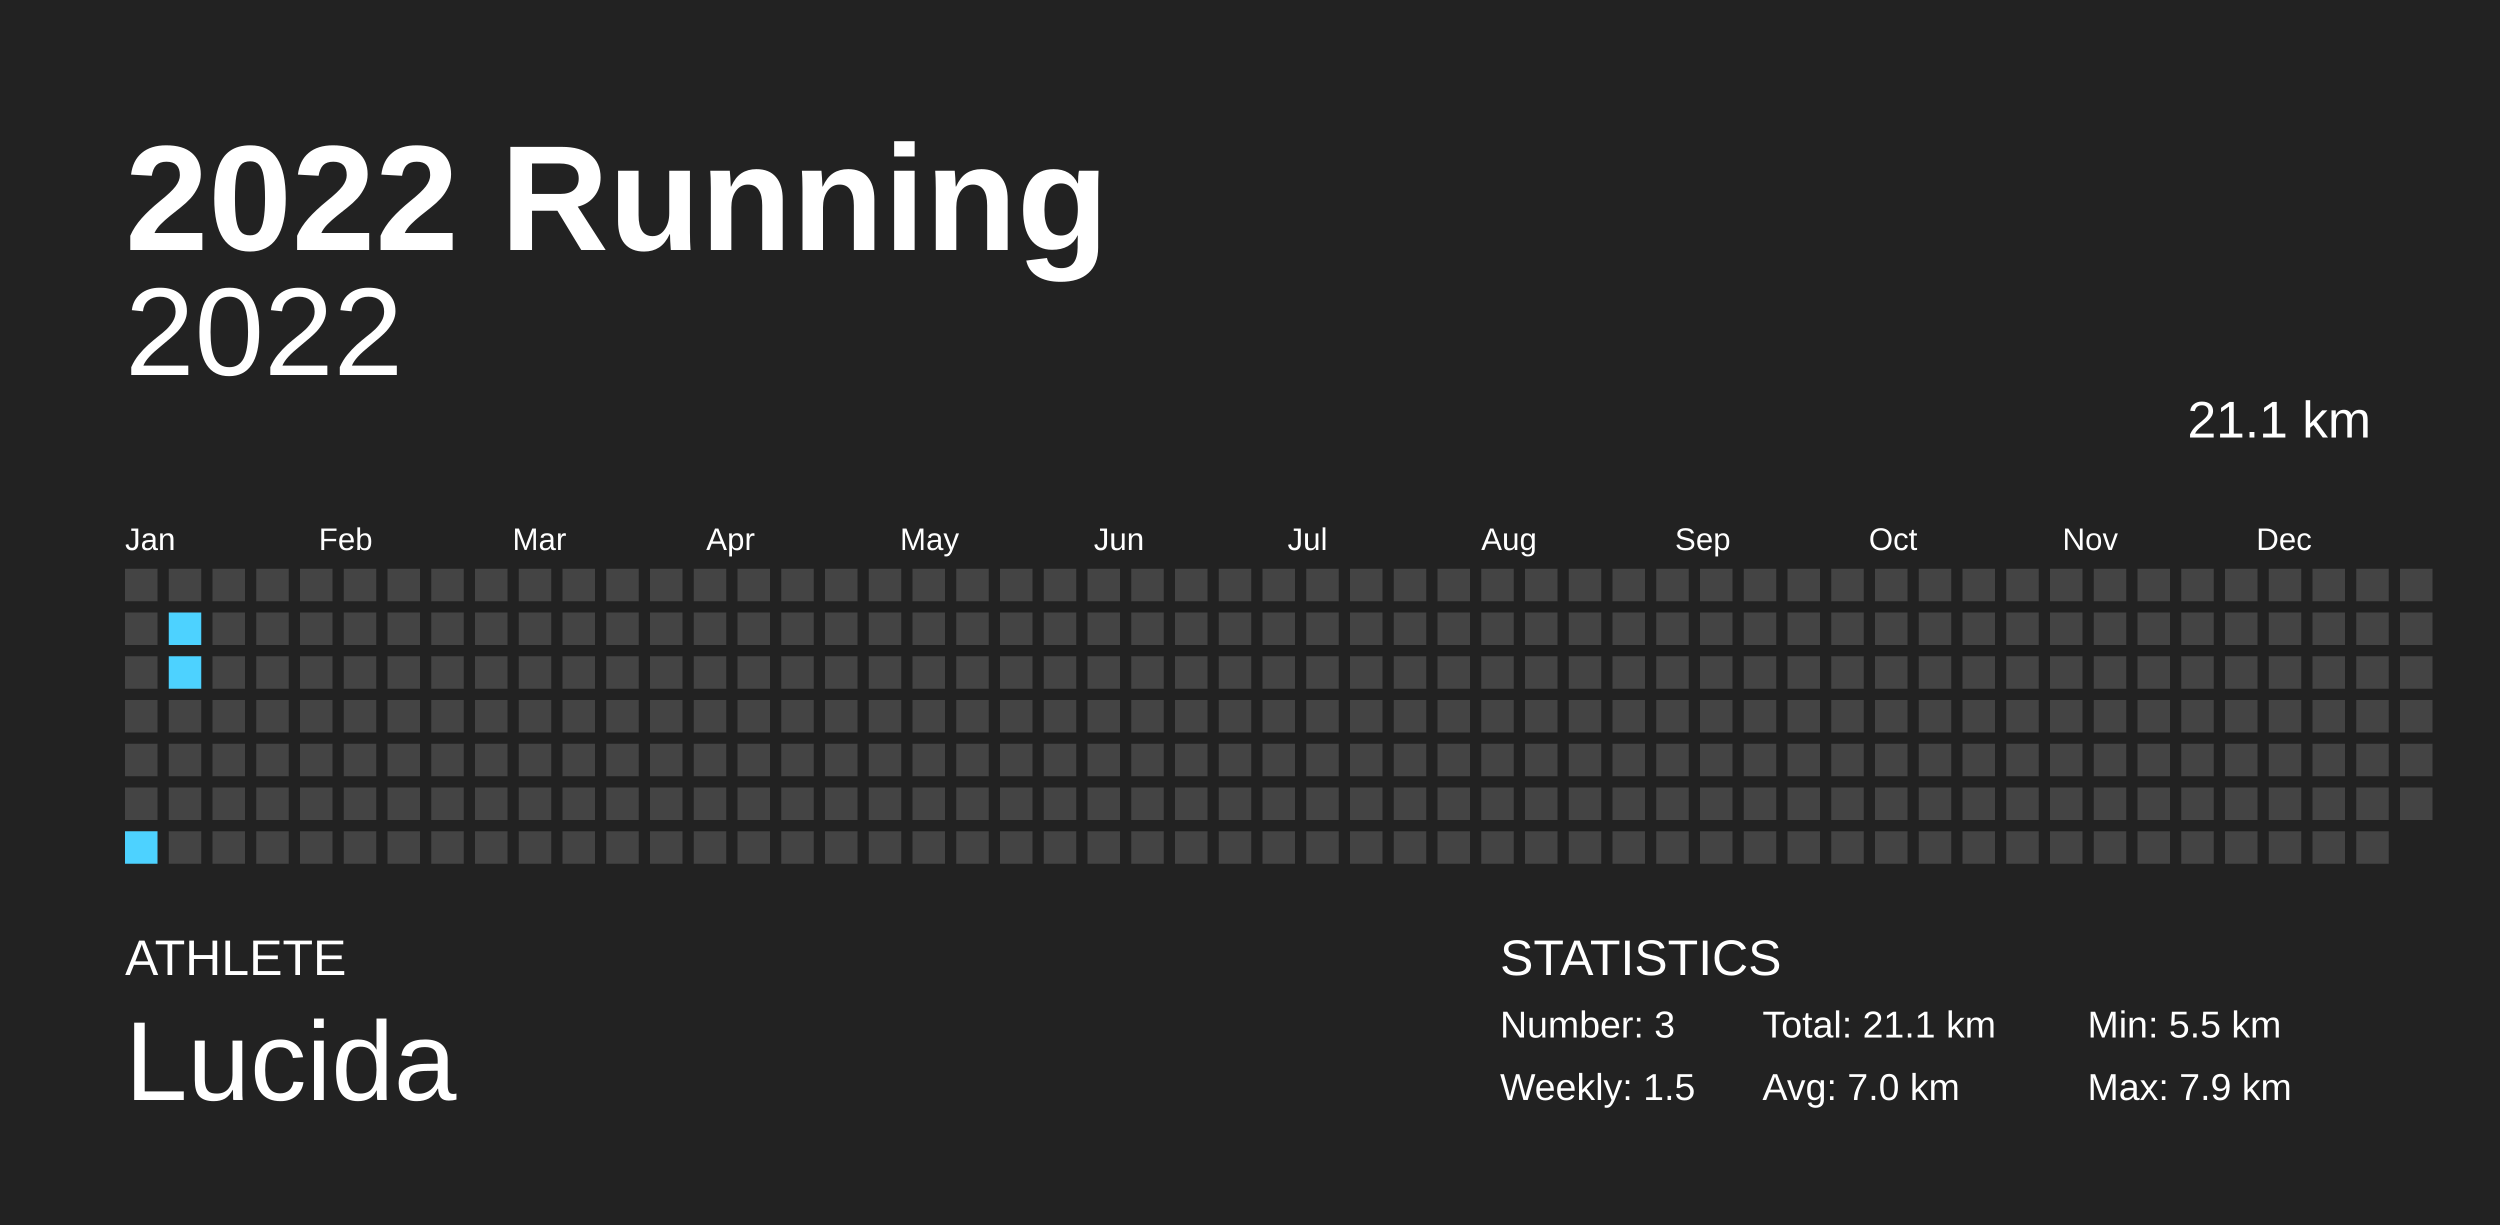
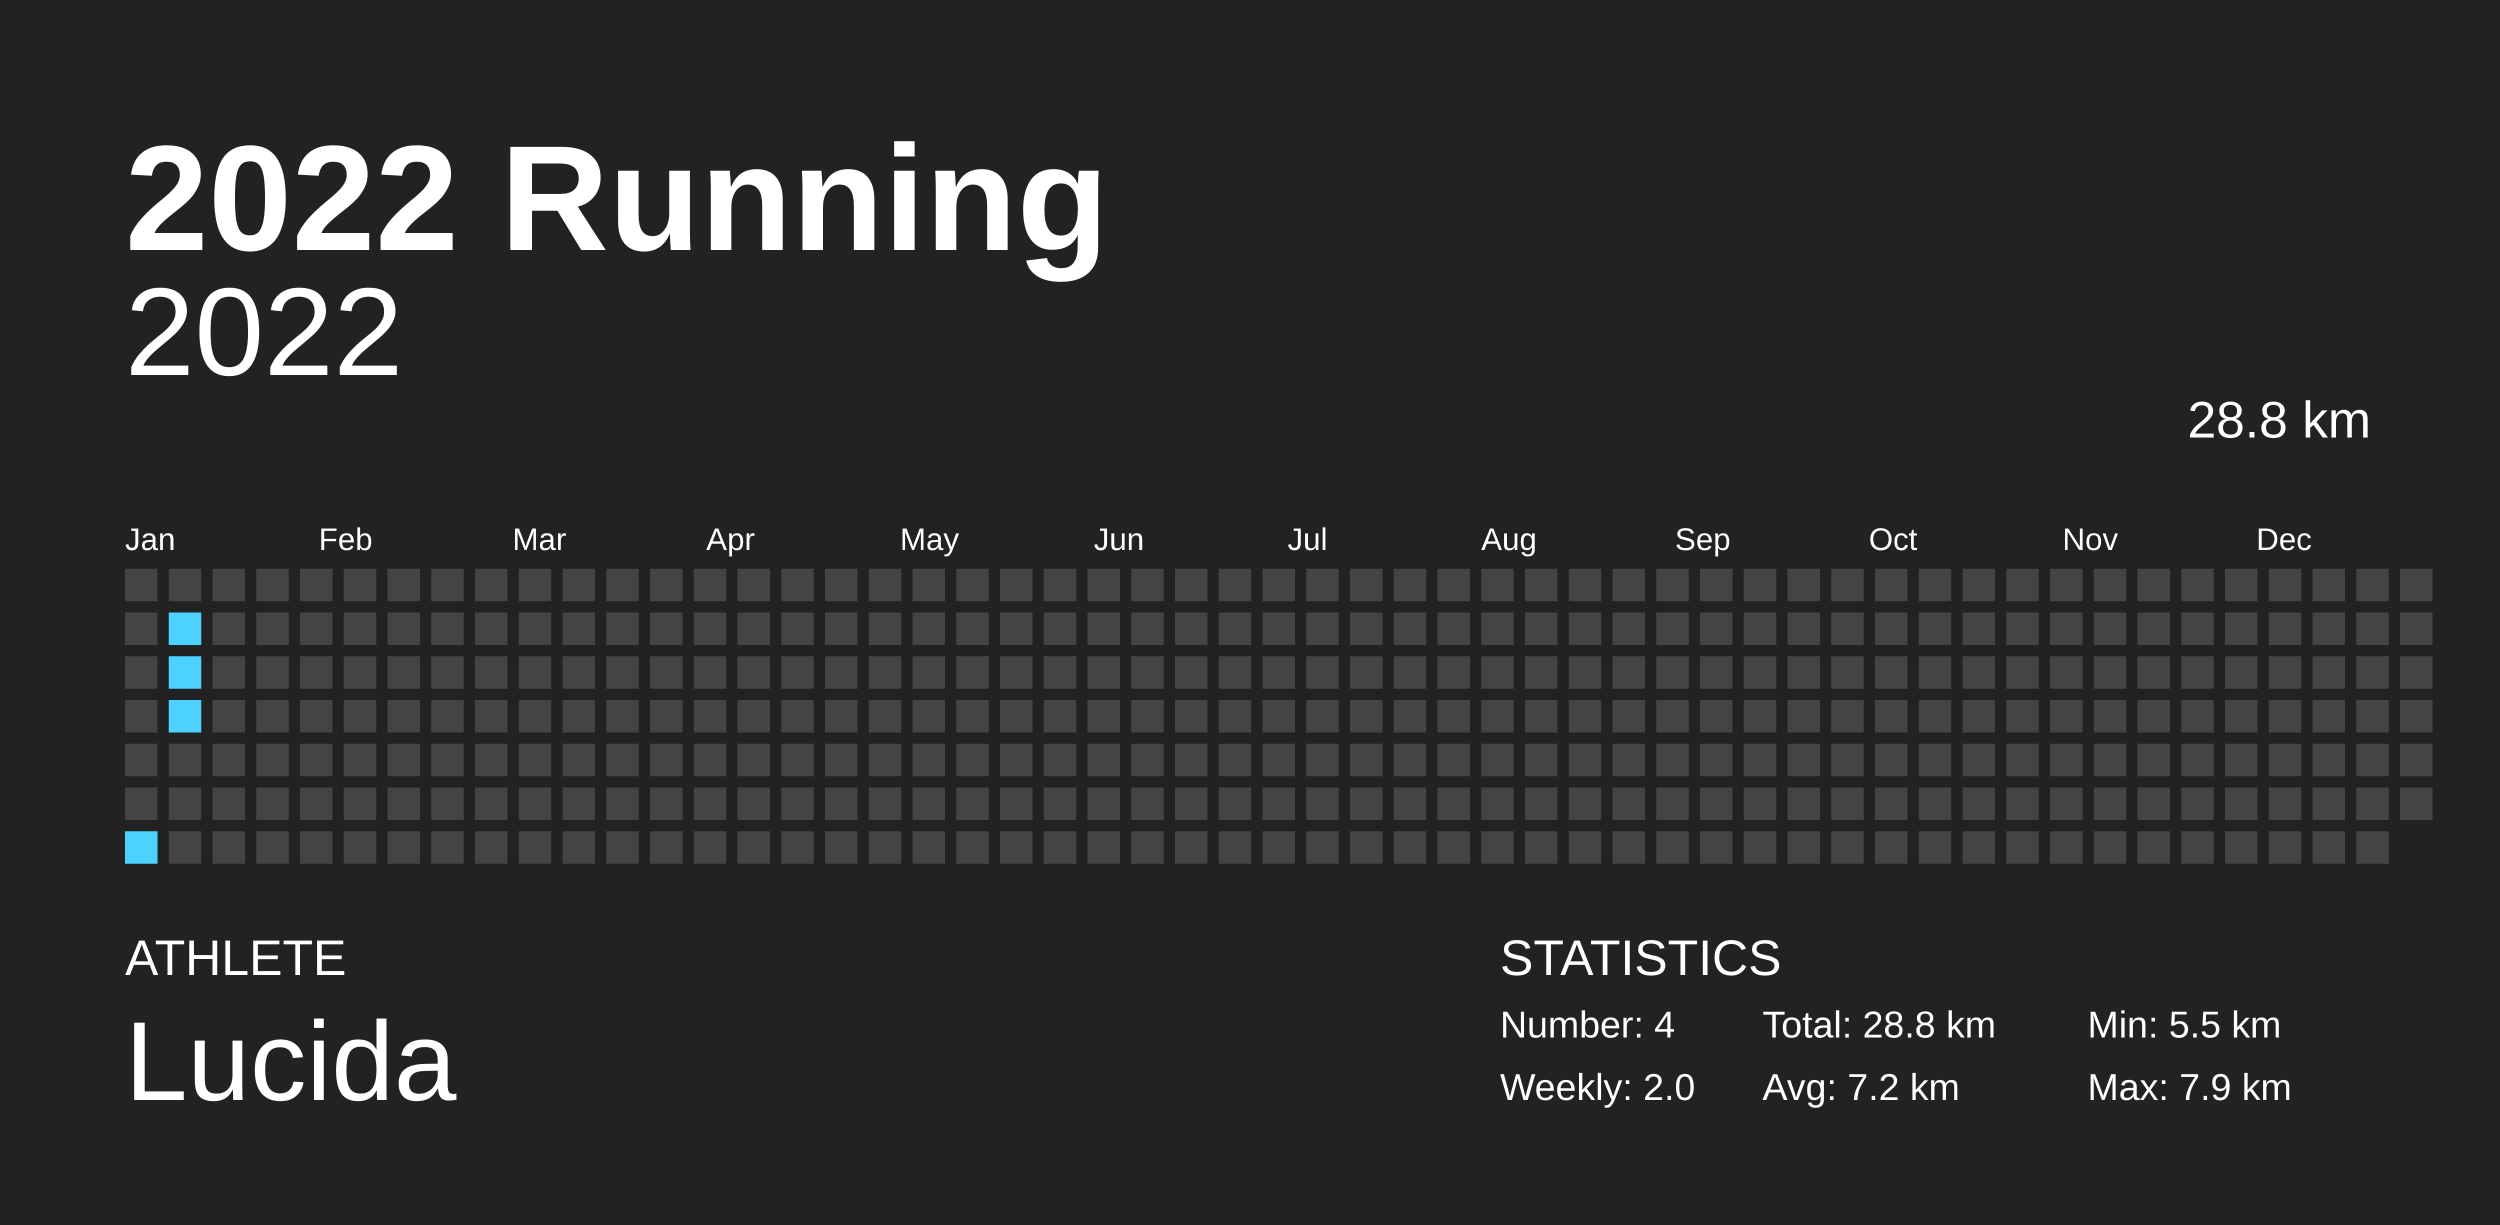
<svg xmlns="http://www.w3.org/2000/svg" baseProfile="full" height="98mm" version="1.1" viewBox="0,0,200,98" width="200mm">
  <defs />
  <rect fill="#222222" height="98" width="200" x="0" y="0" />
  <text fill="#FFFFFF" style="font-size:12px; font-family:Arial; font-weight:bold;" x="10" y="20">2022 Running</text>
  <text fill="#FFFFFF" style="font-size:4px; font-family:Arial" x="10" y="78">ATHLETE</text>
  <text fill="#FFFFFF" style="font-size:9px; font-family:Arial" x="10" y="88">Lucida</text>
  <text fill="#FFFFFF" style="font-size:4px; font-family:Arial" x="120" y="78">STATISTICS</text>
-   <text fill="#FFFFFF" style="font-size:3px; font-family:Arial" x="120" y="83">Number: 3</text>
-   <text fill="#FFFFFF" style="font-size:3px; font-family:Arial" x="120" y="88">Weekly: 1.5</text>
-   <text fill="#FFFFFF" style="font-size:3px; font-family:Arial" x="141" y="83">Total: 21.1 km</text>
-   <text fill="#FFFFFF" style="font-size:3px; font-family:Arial" x="141" y="88">Avg: 7.0 km</text>
+   <text fill="#FFFFFF" style="font-size:3px; font-family:Arial" x="120" y="83">Number: 4</text>
+   <text fill="#FFFFFF" style="font-size:3px; font-family:Arial" x="120" y="88">Weekly: 2.0</text>
+   <text fill="#FFFFFF" style="font-size:3px; font-family:Arial" x="141" y="83">Total: 28.8 km</text>
+   <text fill="#FFFFFF" style="font-size:3px; font-family:Arial" x="141" y="88">Avg: 7.2 km</text>
  <text fill="#FFFFFF" style="font-size:3px; font-family:Arial" x="167" y="83">Min: 5.5 km</text>
  <text fill="#FFFFFF" style="font-size:3px; font-family:Arial" x="167" y="88">Max: 7.9 km</text>
  <text alignment-baseline="hanging" fill="#FFFFFF" style="font-size:10.0px; font-family:Arial;" x="10" y="30">2022</text>
-   <text alignment-baseline="hanging" fill="#FFFFFF" style="font-size:4.125px; font-family:Arial;" x="175" y="35">21.1 km</text>
+   <text alignment-baseline="hanging" fill="#FFFFFF" style="font-size:4.125px; font-family:Arial;" x="175" y="35">28.8 km</text>
  <text fill="#FFFFFF" style="font-size:2.5px; font-family:Arial" x="10.0" y="44">Jan</text>
  <text fill="#FFFFFF" style="font-size:2.5px; font-family:Arial" x="25.5" y="44">Feb</text>
  <text fill="#FFFFFF" style="font-size:2.5px; font-family:Arial" x="41.0" y="44">Mar</text>
  <text fill="#FFFFFF" style="font-size:2.5px; font-family:Arial" x="56.5" y="44">Apr</text>
  <text fill="#FFFFFF" style="font-size:2.5px; font-family:Arial" x="72.0" y="44">May</text>
  <text fill="#FFFFFF" style="font-size:2.5px; font-family:Arial" x="87.5" y="44">Jun</text>
  <text fill="#FFFFFF" style="font-size:2.5px; font-family:Arial" x="103.0" y="44">Jul</text>
  <text fill="#FFFFFF" style="font-size:2.5px; font-family:Arial" x="118.5" y="44">Aug</text>
  <text fill="#FFFFFF" style="font-size:2.5px; font-family:Arial" x="134.0" y="44">Sep</text>
  <text fill="#FFFFFF" style="font-size:2.5px; font-family:Arial" x="149.5" y="44">Oct</text>
  <text fill="#FFFFFF" style="font-size:2.5px; font-family:Arial" x="165.0" y="44">Nov</text>
  <text fill="#FFFFFF" style="font-size:2.5px; font-family:Arial" x="180.5" y="44">Dec</text>
  <rect fill="#444444" height="2.6" width="2.6" x="10.0" y="45.5" />
  <rect fill="#444444" height="2.6" width="2.6" x="10.0" y="49.0" />
  <rect fill="#444444" height="2.6" width="2.6" x="10.0" y="52.5" />
  <rect fill="#444444" height="2.6" width="2.6" x="10.0" y="56.0" />
  <rect fill="#444444" height="2.6" width="2.6" x="10.0" y="59.5" />
  <rect fill="#444444" height="2.6" width="2.6" x="10.0" y="63.0" />
  <rect fill="#4dd2ff" height="2.6" width="2.6" x="10.0" y="66.5" />
  <rect fill="#444444" height="2.6" width="2.6" x="13.5" y="45.5" />
  <rect fill="#4dd2ff" height="2.6" width="2.6" x="13.5" y="49.0" />
  <rect fill="#4dd2ff" height="2.6" width="2.6" x="13.5" y="52.5" />
-   <rect fill="#444444" height="2.6" width="2.6" x="13.5" y="56.0" />
+   <rect fill="#4dd2ff" height="2.6" width="2.6" x="13.5" y="56.0" />
  <rect fill="#444444" height="2.6" width="2.6" x="13.5" y="59.5" />
  <rect fill="#444444" height="2.6" width="2.6" x="13.5" y="63.0" />
  <rect fill="#444444" height="2.6" width="2.6" x="13.5" y="66.5" />
  <rect fill="#444444" height="2.6" width="2.6" x="17.0" y="45.5" />
  <rect fill="#444444" height="2.6" width="2.6" x="17.0" y="49.0" />
  <rect fill="#444444" height="2.6" width="2.6" x="17.0" y="52.5" />
  <rect fill="#444444" height="2.6" width="2.6" x="17.0" y="56.0" />
  <rect fill="#444444" height="2.6" width="2.6" x="17.0" y="59.5" />
  <rect fill="#444444" height="2.6" width="2.6" x="17.0" y="63.0" />
  <rect fill="#444444" height="2.6" width="2.6" x="17.0" y="66.5" />
  <rect fill="#444444" height="2.6" width="2.6" x="20.5" y="45.5" />
  <rect fill="#444444" height="2.6" width="2.6" x="20.5" y="49.0" />
  <rect fill="#444444" height="2.6" width="2.6" x="20.5" y="52.5" />
  <rect fill="#444444" height="2.6" width="2.6" x="20.5" y="56.0" />
  <rect fill="#444444" height="2.6" width="2.6" x="20.5" y="59.5" />
  <rect fill="#444444" height="2.6" width="2.6" x="20.5" y="63.0" />
  <rect fill="#444444" height="2.6" width="2.6" x="20.5" y="66.5" />
  <rect fill="#444444" height="2.6" width="2.6" x="24.0" y="45.5" />
  <rect fill="#444444" height="2.6" width="2.6" x="24.0" y="49.0" />
  <rect fill="#444444" height="2.6" width="2.6" x="24.0" y="52.5" />
  <rect fill="#444444" height="2.6" width="2.6" x="24.0" y="56.0" />
  <rect fill="#444444" height="2.6" width="2.6" x="24.0" y="59.5" />
  <rect fill="#444444" height="2.6" width="2.6" x="24.0" y="63.0" />
  <rect fill="#444444" height="2.6" width="2.6" x="24.0" y="66.5" />
  <rect fill="#444444" height="2.6" width="2.6" x="27.5" y="45.5" />
  <rect fill="#444444" height="2.6" width="2.6" x="27.5" y="49.0" />
  <rect fill="#444444" height="2.6" width="2.6" x="27.5" y="52.5" />
  <rect fill="#444444" height="2.6" width="2.6" x="27.5" y="56.0" />
  <rect fill="#444444" height="2.6" width="2.6" x="27.5" y="59.5" />
  <rect fill="#444444" height="2.6" width="2.6" x="27.5" y="63.0" />
  <rect fill="#444444" height="2.6" width="2.6" x="27.5" y="66.5" />
  <rect fill="#444444" height="2.6" width="2.6" x="31.0" y="45.5" />
  <rect fill="#444444" height="2.6" width="2.6" x="31.0" y="49.0" />
  <rect fill="#444444" height="2.6" width="2.6" x="31.0" y="52.5" />
  <rect fill="#444444" height="2.6" width="2.6" x="31.0" y="56.0" />
  <rect fill="#444444" height="2.6" width="2.6" x="31.0" y="59.5" />
  <rect fill="#444444" height="2.6" width="2.6" x="31.0" y="63.0" />
  <rect fill="#444444" height="2.6" width="2.6" x="31.0" y="66.5" />
  <rect fill="#444444" height="2.6" width="2.6" x="34.5" y="45.5" />
  <rect fill="#444444" height="2.6" width="2.6" x="34.5" y="49.0" />
  <rect fill="#444444" height="2.6" width="2.6" x="34.5" y="52.5" />
  <rect fill="#444444" height="2.6" width="2.6" x="34.5" y="56.0" />
  <rect fill="#444444" height="2.6" width="2.6" x="34.5" y="59.5" />
  <rect fill="#444444" height="2.6" width="2.6" x="34.5" y="63.0" />
  <rect fill="#444444" height="2.6" width="2.6" x="34.5" y="66.5" />
  <rect fill="#444444" height="2.6" width="2.6" x="38.0" y="45.5" />
  <rect fill="#444444" height="2.6" width="2.6" x="38.0" y="49.0" />
  <rect fill="#444444" height="2.6" width="2.6" x="38.0" y="52.5" />
  <rect fill="#444444" height="2.6" width="2.6" x="38.0" y="56.0" />
  <rect fill="#444444" height="2.6" width="2.6" x="38.0" y="59.5" />
  <rect fill="#444444" height="2.6" width="2.6" x="38.0" y="63.0" />
  <rect fill="#444444" height="2.6" width="2.6" x="38.0" y="66.5" />
  <rect fill="#444444" height="2.6" width="2.6" x="41.5" y="45.5" />
  <rect fill="#444444" height="2.6" width="2.6" x="41.5" y="49.0" />
  <rect fill="#444444" height="2.6" width="2.6" x="41.5" y="52.5" />
  <rect fill="#444444" height="2.6" width="2.6" x="41.5" y="56.0" />
  <rect fill="#444444" height="2.6" width="2.6" x="41.5" y="59.5" />
  <rect fill="#444444" height="2.6" width="2.6" x="41.5" y="63.0" />
  <rect fill="#444444" height="2.6" width="2.6" x="41.5" y="66.5" />
  <rect fill="#444444" height="2.6" width="2.6" x="45.0" y="45.5" />
  <rect fill="#444444" height="2.6" width="2.6" x="45.0" y="49.0" />
  <rect fill="#444444" height="2.6" width="2.6" x="45.0" y="52.5" />
  <rect fill="#444444" height="2.6" width="2.6" x="45.0" y="56.0" />
  <rect fill="#444444" height="2.6" width="2.6" x="45.0" y="59.5" />
  <rect fill="#444444" height="2.6" width="2.6" x="45.0" y="63.0" />
  <rect fill="#444444" height="2.6" width="2.6" x="45.0" y="66.5" />
  <rect fill="#444444" height="2.6" width="2.6" x="48.5" y="45.5" />
  <rect fill="#444444" height="2.6" width="2.6" x="48.5" y="49.0" />
  <rect fill="#444444" height="2.6" width="2.6" x="48.5" y="52.5" />
  <rect fill="#444444" height="2.6" width="2.6" x="48.5" y="56.0" />
  <rect fill="#444444" height="2.6" width="2.6" x="48.5" y="59.5" />
  <rect fill="#444444" height="2.6" width="2.6" x="48.5" y="63.0" />
  <rect fill="#444444" height="2.6" width="2.6" x="48.5" y="66.5" />
  <rect fill="#444444" height="2.6" width="2.6" x="52.0" y="45.5" />
  <rect fill="#444444" height="2.6" width="2.6" x="52.0" y="49.0" />
  <rect fill="#444444" height="2.6" width="2.6" x="52.0" y="52.5" />
  <rect fill="#444444" height="2.6" width="2.6" x="52.0" y="56.0" />
  <rect fill="#444444" height="2.6" width="2.6" x="52.0" y="59.5" />
  <rect fill="#444444" height="2.6" width="2.6" x="52.0" y="63.0" />
  <rect fill="#444444" height="2.6" width="2.6" x="52.0" y="66.5" />
  <rect fill="#444444" height="2.6" width="2.6" x="55.5" y="45.5" />
  <rect fill="#444444" height="2.6" width="2.6" x="55.5" y="49.0" />
  <rect fill="#444444" height="2.6" width="2.6" x="55.5" y="52.5" />
  <rect fill="#444444" height="2.6" width="2.6" x="55.5" y="56.0" />
  <rect fill="#444444" height="2.6" width="2.6" x="55.5" y="59.5" />
  <rect fill="#444444" height="2.6" width="2.6" x="55.5" y="63.0" />
  <rect fill="#444444" height="2.6" width="2.6" x="55.5" y="66.5" />
  <rect fill="#444444" height="2.6" width="2.6" x="59.0" y="45.5" />
  <rect fill="#444444" height="2.6" width="2.6" x="59.0" y="49.0" />
  <rect fill="#444444" height="2.6" width="2.6" x="59.0" y="52.5" />
  <rect fill="#444444" height="2.6" width="2.6" x="59.0" y="56.0" />
  <rect fill="#444444" height="2.6" width="2.6" x="59.0" y="59.5" />
  <rect fill="#444444" height="2.6" width="2.6" x="59.0" y="63.0" />
  <rect fill="#444444" height="2.6" width="2.6" x="59.0" y="66.5" />
  <rect fill="#444444" height="2.6" width="2.6" x="62.5" y="45.5" />
  <rect fill="#444444" height="2.6" width="2.6" x="62.5" y="49.0" />
  <rect fill="#444444" height="2.6" width="2.6" x="62.5" y="52.5" />
  <rect fill="#444444" height="2.6" width="2.6" x="62.5" y="56.0" />
  <rect fill="#444444" height="2.6" width="2.6" x="62.5" y="59.5" />
  <rect fill="#444444" height="2.6" width="2.6" x="62.5" y="63.0" />
  <rect fill="#444444" height="2.6" width="2.6" x="62.5" y="66.5" />
  <rect fill="#444444" height="2.6" width="2.6" x="66.0" y="45.5" />
  <rect fill="#444444" height="2.6" width="2.6" x="66.0" y="49.0" />
  <rect fill="#444444" height="2.6" width="2.6" x="66.0" y="52.5" />
  <rect fill="#444444" height="2.6" width="2.6" x="66.0" y="56.0" />
  <rect fill="#444444" height="2.6" width="2.6" x="66.0" y="59.5" />
  <rect fill="#444444" height="2.6" width="2.6" x="66.0" y="63.0" />
  <rect fill="#444444" height="2.6" width="2.6" x="66.0" y="66.5" />
  <rect fill="#444444" height="2.6" width="2.6" x="69.5" y="45.5" />
  <rect fill="#444444" height="2.6" width="2.6" x="69.5" y="49.0" />
  <rect fill="#444444" height="2.6" width="2.6" x="69.5" y="52.5" />
  <rect fill="#444444" height="2.6" width="2.6" x="69.5" y="56.0" />
  <rect fill="#444444" height="2.6" width="2.6" x="69.5" y="59.5" />
  <rect fill="#444444" height="2.6" width="2.6" x="69.5" y="63.0" />
  <rect fill="#444444" height="2.6" width="2.6" x="69.5" y="66.5" />
  <rect fill="#444444" height="2.6" width="2.6" x="73.0" y="45.5" />
  <rect fill="#444444" height="2.6" width="2.6" x="73.0" y="49.0" />
  <rect fill="#444444" height="2.6" width="2.6" x="73.0" y="52.5" />
  <rect fill="#444444" height="2.6" width="2.6" x="73.0" y="56.0" />
  <rect fill="#444444" height="2.6" width="2.6" x="73.0" y="59.5" />
  <rect fill="#444444" height="2.6" width="2.6" x="73.0" y="63.0" />
  <rect fill="#444444" height="2.6" width="2.6" x="73.0" y="66.5" />
  <rect fill="#444444" height="2.6" width="2.6" x="76.5" y="45.5" />
  <rect fill="#444444" height="2.6" width="2.6" x="76.5" y="49.0" />
  <rect fill="#444444" height="2.6" width="2.6" x="76.5" y="52.5" />
  <rect fill="#444444" height="2.6" width="2.6" x="76.5" y="56.0" />
  <rect fill="#444444" height="2.6" width="2.6" x="76.5" y="59.5" />
  <rect fill="#444444" height="2.6" width="2.6" x="76.5" y="63.0" />
  <rect fill="#444444" height="2.6" width="2.6" x="76.5" y="66.5" />
  <rect fill="#444444" height="2.6" width="2.6" x="80.0" y="45.5" />
  <rect fill="#444444" height="2.6" width="2.6" x="80.0" y="49.0" />
  <rect fill="#444444" height="2.6" width="2.6" x="80.0" y="52.5" />
  <rect fill="#444444" height="2.6" width="2.6" x="80.0" y="56.0" />
  <rect fill="#444444" height="2.6" width="2.6" x="80.0" y="59.5" />
  <rect fill="#444444" height="2.6" width="2.6" x="80.0" y="63.0" />
  <rect fill="#444444" height="2.6" width="2.6" x="80.0" y="66.5" />
  <rect fill="#444444" height="2.6" width="2.6" x="83.5" y="45.5" />
  <rect fill="#444444" height="2.6" width="2.6" x="83.5" y="49.0" />
  <rect fill="#444444" height="2.6" width="2.6" x="83.5" y="52.5" />
  <rect fill="#444444" height="2.6" width="2.6" x="83.5" y="56.0" />
  <rect fill="#444444" height="2.6" width="2.6" x="83.5" y="59.5" />
  <rect fill="#444444" height="2.6" width="2.6" x="83.5" y="63.0" />
  <rect fill="#444444" height="2.6" width="2.6" x="83.5" y="66.5" />
  <rect fill="#444444" height="2.6" width="2.6" x="87.0" y="45.5" />
  <rect fill="#444444" height="2.6" width="2.6" x="87.0" y="49.0" />
  <rect fill="#444444" height="2.6" width="2.6" x="87.0" y="52.5" />
  <rect fill="#444444" height="2.6" width="2.6" x="87.0" y="56.0" />
  <rect fill="#444444" height="2.6" width="2.6" x="87.0" y="59.5" />
  <rect fill="#444444" height="2.6" width="2.6" x="87.0" y="63.0" />
  <rect fill="#444444" height="2.6" width="2.6" x="87.0" y="66.5" />
  <rect fill="#444444" height="2.6" width="2.6" x="90.5" y="45.5" />
  <rect fill="#444444" height="2.6" width="2.6" x="90.5" y="49.0" />
  <rect fill="#444444" height="2.6" width="2.6" x="90.5" y="52.5" />
  <rect fill="#444444" height="2.6" width="2.6" x="90.5" y="56.0" />
  <rect fill="#444444" height="2.6" width="2.6" x="90.5" y="59.5" />
  <rect fill="#444444" height="2.6" width="2.6" x="90.5" y="63.0" />
  <rect fill="#444444" height="2.6" width="2.6" x="90.5" y="66.5" />
  <rect fill="#444444" height="2.6" width="2.6" x="94.0" y="45.5" />
  <rect fill="#444444" height="2.6" width="2.6" x="94.0" y="49.0" />
  <rect fill="#444444" height="2.6" width="2.6" x="94.0" y="52.5" />
  <rect fill="#444444" height="2.6" width="2.6" x="94.0" y="56.0" />
  <rect fill="#444444" height="2.6" width="2.6" x="94.0" y="59.5" />
  <rect fill="#444444" height="2.6" width="2.6" x="94.0" y="63.0" />
  <rect fill="#444444" height="2.6" width="2.6" x="94.0" y="66.5" />
  <rect fill="#444444" height="2.6" width="2.6" x="97.5" y="45.5" />
  <rect fill="#444444" height="2.6" width="2.6" x="97.5" y="49.0" />
  <rect fill="#444444" height="2.6" width="2.6" x="97.5" y="52.5" />
  <rect fill="#444444" height="2.6" width="2.6" x="97.5" y="56.0" />
  <rect fill="#444444" height="2.6" width="2.6" x="97.5" y="59.5" />
  <rect fill="#444444" height="2.6" width="2.6" x="97.5" y="63.0" />
  <rect fill="#444444" height="2.6" width="2.6" x="97.5" y="66.5" />
  <rect fill="#444444" height="2.6" width="2.6" x="101.0" y="45.5" />
  <rect fill="#444444" height="2.6" width="2.6" x="101.0" y="49.0" />
  <rect fill="#444444" height="2.6" width="2.6" x="101.0" y="52.5" />
  <rect fill="#444444" height="2.6" width="2.6" x="101.0" y="56.0" />
  <rect fill="#444444" height="2.6" width="2.6" x="101.0" y="59.5" />
  <rect fill="#444444" height="2.6" width="2.6" x="101.0" y="63.0" />
  <rect fill="#444444" height="2.6" width="2.6" x="101.0" y="66.5" />
  <rect fill="#444444" height="2.6" width="2.6" x="104.5" y="45.5" />
  <rect fill="#444444" height="2.6" width="2.6" x="104.5" y="49.0" />
  <rect fill="#444444" height="2.6" width="2.6" x="104.5" y="52.5" />
  <rect fill="#444444" height="2.6" width="2.6" x="104.5" y="56.0" />
  <rect fill="#444444" height="2.6" width="2.6" x="104.5" y="59.5" />
  <rect fill="#444444" height="2.6" width="2.6" x="104.5" y="63.0" />
  <rect fill="#444444" height="2.6" width="2.6" x="104.5" y="66.5" />
  <rect fill="#444444" height="2.6" width="2.6" x="108.0" y="45.5" />
  <rect fill="#444444" height="2.6" width="2.6" x="108.0" y="49.0" />
  <rect fill="#444444" height="2.6" width="2.6" x="108.0" y="52.5" />
  <rect fill="#444444" height="2.6" width="2.6" x="108.0" y="56.0" />
  <rect fill="#444444" height="2.6" width="2.6" x="108.0" y="59.5" />
  <rect fill="#444444" height="2.6" width="2.6" x="108.0" y="63.0" />
  <rect fill="#444444" height="2.6" width="2.6" x="108.0" y="66.5" />
  <rect fill="#444444" height="2.6" width="2.6" x="111.5" y="45.5" />
  <rect fill="#444444" height="2.6" width="2.6" x="111.5" y="49.0" />
  <rect fill="#444444" height="2.6" width="2.6" x="111.5" y="52.5" />
  <rect fill="#444444" height="2.6" width="2.6" x="111.5" y="56.0" />
  <rect fill="#444444" height="2.6" width="2.6" x="111.5" y="59.5" />
  <rect fill="#444444" height="2.6" width="2.6" x="111.5" y="63.0" />
  <rect fill="#444444" height="2.6" width="2.6" x="111.5" y="66.5" />
  <rect fill="#444444" height="2.6" width="2.6" x="115.0" y="45.5" />
  <rect fill="#444444" height="2.6" width="2.6" x="115.0" y="49.0" />
  <rect fill="#444444" height="2.6" width="2.6" x="115.0" y="52.5" />
  <rect fill="#444444" height="2.6" width="2.6" x="115.0" y="56.0" />
  <rect fill="#444444" height="2.6" width="2.6" x="115.0" y="59.5" />
  <rect fill="#444444" height="2.6" width="2.6" x="115.0" y="63.0" />
  <rect fill="#444444" height="2.6" width="2.6" x="115.0" y="66.5" />
  <rect fill="#444444" height="2.6" width="2.6" x="118.5" y="45.5" />
  <rect fill="#444444" height="2.6" width="2.6" x="118.5" y="49.0" />
  <rect fill="#444444" height="2.6" width="2.6" x="118.5" y="52.5" />
  <rect fill="#444444" height="2.6" width="2.6" x="118.5" y="56.0" />
  <rect fill="#444444" height="2.6" width="2.6" x="118.5" y="59.5" />
  <rect fill="#444444" height="2.6" width="2.6" x="118.5" y="63.0" />
  <rect fill="#444444" height="2.6" width="2.6" x="118.5" y="66.5" />
  <rect fill="#444444" height="2.6" width="2.6" x="122.0" y="45.5" />
  <rect fill="#444444" height="2.6" width="2.6" x="122.0" y="49.0" />
  <rect fill="#444444" height="2.6" width="2.6" x="122.0" y="52.5" />
  <rect fill="#444444" height="2.6" width="2.6" x="122.0" y="56.0" />
  <rect fill="#444444" height="2.6" width="2.6" x="122.0" y="59.5" />
  <rect fill="#444444" height="2.6" width="2.6" x="122.0" y="63.0" />
  <rect fill="#444444" height="2.6" width="2.6" x="122.0" y="66.5" />
  <rect fill="#444444" height="2.6" width="2.6" x="125.5" y="45.5" />
  <rect fill="#444444" height="2.6" width="2.6" x="125.5" y="49.0" />
  <rect fill="#444444" height="2.6" width="2.6" x="125.5" y="52.5" />
  <rect fill="#444444" height="2.6" width="2.6" x="125.5" y="56.0" />
  <rect fill="#444444" height="2.6" width="2.6" x="125.5" y="59.5" />
  <rect fill="#444444" height="2.6" width="2.6" x="125.5" y="63.0" />
  <rect fill="#444444" height="2.6" width="2.6" x="125.5" y="66.5" />
  <rect fill="#444444" height="2.6" width="2.6" x="129.0" y="45.5" />
  <rect fill="#444444" height="2.6" width="2.6" x="129.0" y="49.0" />
  <rect fill="#444444" height="2.6" width="2.6" x="129.0" y="52.5" />
  <rect fill="#444444" height="2.6" width="2.6" x="129.0" y="56.0" />
  <rect fill="#444444" height="2.6" width="2.6" x="129.0" y="59.5" />
  <rect fill="#444444" height="2.6" width="2.6" x="129.0" y="63.0" />
  <rect fill="#444444" height="2.6" width="2.6" x="129.0" y="66.5" />
  <rect fill="#444444" height="2.6" width="2.6" x="132.5" y="45.5" />
  <rect fill="#444444" height="2.6" width="2.6" x="132.5" y="49.0" />
  <rect fill="#444444" height="2.6" width="2.6" x="132.5" y="52.5" />
  <rect fill="#444444" height="2.6" width="2.6" x="132.5" y="56.0" />
  <rect fill="#444444" height="2.6" width="2.6" x="132.5" y="59.5" />
  <rect fill="#444444" height="2.6" width="2.6" x="132.5" y="63.0" />
  <rect fill="#444444" height="2.6" width="2.6" x="132.5" y="66.5" />
  <rect fill="#444444" height="2.6" width="2.6" x="136.0" y="45.5" />
  <rect fill="#444444" height="2.6" width="2.6" x="136.0" y="49.0" />
  <rect fill="#444444" height="2.6" width="2.6" x="136.0" y="52.5" />
  <rect fill="#444444" height="2.6" width="2.6" x="136.0" y="56.0" />
  <rect fill="#444444" height="2.6" width="2.6" x="136.0" y="59.5" />
  <rect fill="#444444" height="2.6" width="2.6" x="136.0" y="63.0" />
  <rect fill="#444444" height="2.6" width="2.6" x="136.0" y="66.5" />
  <rect fill="#444444" height="2.6" width="2.6" x="139.5" y="45.5" />
  <rect fill="#444444" height="2.6" width="2.6" x="139.5" y="49.0" />
  <rect fill="#444444" height="2.6" width="2.6" x="139.5" y="52.5" />
  <rect fill="#444444" height="2.6" width="2.6" x="139.5" y="56.0" />
  <rect fill="#444444" height="2.6" width="2.6" x="139.5" y="59.5" />
  <rect fill="#444444" height="2.6" width="2.6" x="139.5" y="63.0" />
  <rect fill="#444444" height="2.6" width="2.6" x="139.5" y="66.5" />
  <rect fill="#444444" height="2.6" width="2.6" x="143.0" y="45.5" />
  <rect fill="#444444" height="2.6" width="2.6" x="143.0" y="49.0" />
  <rect fill="#444444" height="2.6" width="2.6" x="143.0" y="52.5" />
  <rect fill="#444444" height="2.6" width="2.6" x="143.0" y="56.0" />
  <rect fill="#444444" height="2.6" width="2.6" x="143.0" y="59.5" />
  <rect fill="#444444" height="2.6" width="2.6" x="143.0" y="63.0" />
  <rect fill="#444444" height="2.6" width="2.6" x="143.0" y="66.5" />
  <rect fill="#444444" height="2.6" width="2.6" x="146.5" y="45.5" />
  <rect fill="#444444" height="2.6" width="2.6" x="146.5" y="49.0" />
  <rect fill="#444444" height="2.6" width="2.6" x="146.5" y="52.5" />
  <rect fill="#444444" height="2.6" width="2.6" x="146.5" y="56.0" />
  <rect fill="#444444" height="2.6" width="2.6" x="146.5" y="59.5" />
  <rect fill="#444444" height="2.6" width="2.6" x="146.5" y="63.0" />
  <rect fill="#444444" height="2.6" width="2.6" x="146.5" y="66.5" />
  <rect fill="#444444" height="2.6" width="2.6" x="150.0" y="45.5" />
  <rect fill="#444444" height="2.6" width="2.6" x="150.0" y="49.0" />
  <rect fill="#444444" height="2.6" width="2.6" x="150.0" y="52.5" />
  <rect fill="#444444" height="2.6" width="2.6" x="150.0" y="56.0" />
  <rect fill="#444444" height="2.6" width="2.6" x="150.0" y="59.5" />
  <rect fill="#444444" height="2.6" width="2.6" x="150.0" y="63.0" />
  <rect fill="#444444" height="2.6" width="2.6" x="150.0" y="66.5" />
  <rect fill="#444444" height="2.6" width="2.6" x="153.5" y="45.5" />
  <rect fill="#444444" height="2.6" width="2.6" x="153.5" y="49.0" />
  <rect fill="#444444" height="2.6" width="2.6" x="153.5" y="52.5" />
  <rect fill="#444444" height="2.6" width="2.6" x="153.5" y="56.0" />
  <rect fill="#444444" height="2.6" width="2.6" x="153.5" y="59.5" />
  <rect fill="#444444" height="2.6" width="2.6" x="153.5" y="63.0" />
  <rect fill="#444444" height="2.6" width="2.6" x="153.5" y="66.5" />
  <rect fill="#444444" height="2.6" width="2.6" x="157.0" y="45.5" />
  <rect fill="#444444" height="2.6" width="2.6" x="157.0" y="49.0" />
  <rect fill="#444444" height="2.6" width="2.6" x="157.0" y="52.5" />
  <rect fill="#444444" height="2.6" width="2.6" x="157.0" y="56.0" />
  <rect fill="#444444" height="2.6" width="2.6" x="157.0" y="59.5" />
  <rect fill="#444444" height="2.6" width="2.6" x="157.0" y="63.0" />
  <rect fill="#444444" height="2.6" width="2.6" x="157.0" y="66.5" />
  <rect fill="#444444" height="2.6" width="2.6" x="160.5" y="45.5" />
  <rect fill="#444444" height="2.6" width="2.6" x="160.5" y="49.0" />
  <rect fill="#444444" height="2.6" width="2.6" x="160.5" y="52.5" />
  <rect fill="#444444" height="2.6" width="2.6" x="160.5" y="56.0" />
  <rect fill="#444444" height="2.6" width="2.6" x="160.5" y="59.5" />
  <rect fill="#444444" height="2.6" width="2.6" x="160.5" y="63.0" />
  <rect fill="#444444" height="2.6" width="2.6" x="160.5" y="66.5" />
  <rect fill="#444444" height="2.6" width="2.6" x="164.0" y="45.5" />
  <rect fill="#444444" height="2.6" width="2.6" x="164.0" y="49.0" />
  <rect fill="#444444" height="2.6" width="2.6" x="164.0" y="52.5" />
  <rect fill="#444444" height="2.6" width="2.6" x="164.0" y="56.0" />
  <rect fill="#444444" height="2.6" width="2.6" x="164.0" y="59.5" />
  <rect fill="#444444" height="2.6" width="2.6" x="164.0" y="63.0" />
  <rect fill="#444444" height="2.6" width="2.6" x="164.0" y="66.5" />
  <rect fill="#444444" height="2.6" width="2.6" x="167.5" y="45.5" />
  <rect fill="#444444" height="2.6" width="2.6" x="167.5" y="49.0" />
  <rect fill="#444444" height="2.6" width="2.6" x="167.5" y="52.5" />
  <rect fill="#444444" height="2.6" width="2.6" x="167.5" y="56.0" />
  <rect fill="#444444" height="2.6" width="2.6" x="167.5" y="59.5" />
  <rect fill="#444444" height="2.6" width="2.6" x="167.5" y="63.0" />
  <rect fill="#444444" height="2.6" width="2.6" x="167.5" y="66.5" />
  <rect fill="#444444" height="2.6" width="2.6" x="171.0" y="45.5" />
  <rect fill="#444444" height="2.6" width="2.6" x="171.0" y="49.0" />
  <rect fill="#444444" height="2.6" width="2.6" x="171.0" y="52.5" />
  <rect fill="#444444" height="2.6" width="2.6" x="171.0" y="56.0" />
  <rect fill="#444444" height="2.6" width="2.6" x="171.0" y="59.5" />
  <rect fill="#444444" height="2.6" width="2.6" x="171.0" y="63.0" />
  <rect fill="#444444" height="2.6" width="2.6" x="171.0" y="66.5" />
  <rect fill="#444444" height="2.6" width="2.6" x="174.5" y="45.5" />
  <rect fill="#444444" height="2.6" width="2.6" x="174.5" y="49.0" />
  <rect fill="#444444" height="2.6" width="2.6" x="174.5" y="52.5" />
  <rect fill="#444444" height="2.6" width="2.6" x="174.5" y="56.0" />
  <rect fill="#444444" height="2.6" width="2.6" x="174.5" y="59.5" />
  <rect fill="#444444" height="2.6" width="2.6" x="174.5" y="63.0" />
  <rect fill="#444444" height="2.6" width="2.6" x="174.5" y="66.5" />
  <rect fill="#444444" height="2.6" width="2.6" x="178.0" y="45.5" />
  <rect fill="#444444" height="2.6" width="2.6" x="178.0" y="49.0" />
  <rect fill="#444444" height="2.6" width="2.6" x="178.0" y="52.5" />
  <rect fill="#444444" height="2.6" width="2.6" x="178.0" y="56.0" />
  <rect fill="#444444" height="2.6" width="2.6" x="178.0" y="59.5" />
  <rect fill="#444444" height="2.6" width="2.6" x="178.0" y="63.0" />
  <rect fill="#444444" height="2.6" width="2.6" x="178.0" y="66.5" />
  <rect fill="#444444" height="2.6" width="2.6" x="181.5" y="45.5" />
  <rect fill="#444444" height="2.6" width="2.6" x="181.5" y="49.0" />
  <rect fill="#444444" height="2.6" width="2.6" x="181.5" y="52.5" />
  <rect fill="#444444" height="2.6" width="2.6" x="181.5" y="56.0" />
  <rect fill="#444444" height="2.6" width="2.6" x="181.5" y="59.5" />
  <rect fill="#444444" height="2.6" width="2.6" x="181.5" y="63.0" />
  <rect fill="#444444" height="2.6" width="2.6" x="181.5" y="66.5" />
  <rect fill="#444444" height="2.6" width="2.6" x="185.0" y="45.5" />
  <rect fill="#444444" height="2.6" width="2.6" x="185.0" y="49.0" />
  <rect fill="#444444" height="2.6" width="2.6" x="185.0" y="52.5" />
  <rect fill="#444444" height="2.6" width="2.6" x="185.0" y="56.0" />
  <rect fill="#444444" height="2.6" width="2.6" x="185.0" y="59.5" />
  <rect fill="#444444" height="2.6" width="2.6" x="185.0" y="63.0" />
  <rect fill="#444444" height="2.6" width="2.6" x="185.0" y="66.5" />
  <rect fill="#444444" height="2.6" width="2.6" x="188.5" y="45.5" />
  <rect fill="#444444" height="2.6" width="2.6" x="188.5" y="49.0" />
  <rect fill="#444444" height="2.6" width="2.6" x="188.5" y="52.5" />
  <rect fill="#444444" height="2.6" width="2.6" x="188.5" y="56.0" />
  <rect fill="#444444" height="2.6" width="2.6" x="188.5" y="59.5" />
  <rect fill="#444444" height="2.6" width="2.6" x="188.5" y="63.0" />
  <rect fill="#444444" height="2.6" width="2.6" x="188.5" y="66.5" />
  <rect fill="#444444" height="2.6" width="2.6" x="192.0" y="45.5" />
  <rect fill="#444444" height="2.6" width="2.6" x="192.0" y="49.0" />
  <rect fill="#444444" height="2.6" width="2.6" x="192.0" y="52.5" />
  <rect fill="#444444" height="2.6" width="2.6" x="192.0" y="56.0" />
  <rect fill="#444444" height="2.6" width="2.6" x="192.0" y="59.5" />
  <rect fill="#444444" height="2.6" width="2.6" x="192.0" y="63.0" />
</svg>
